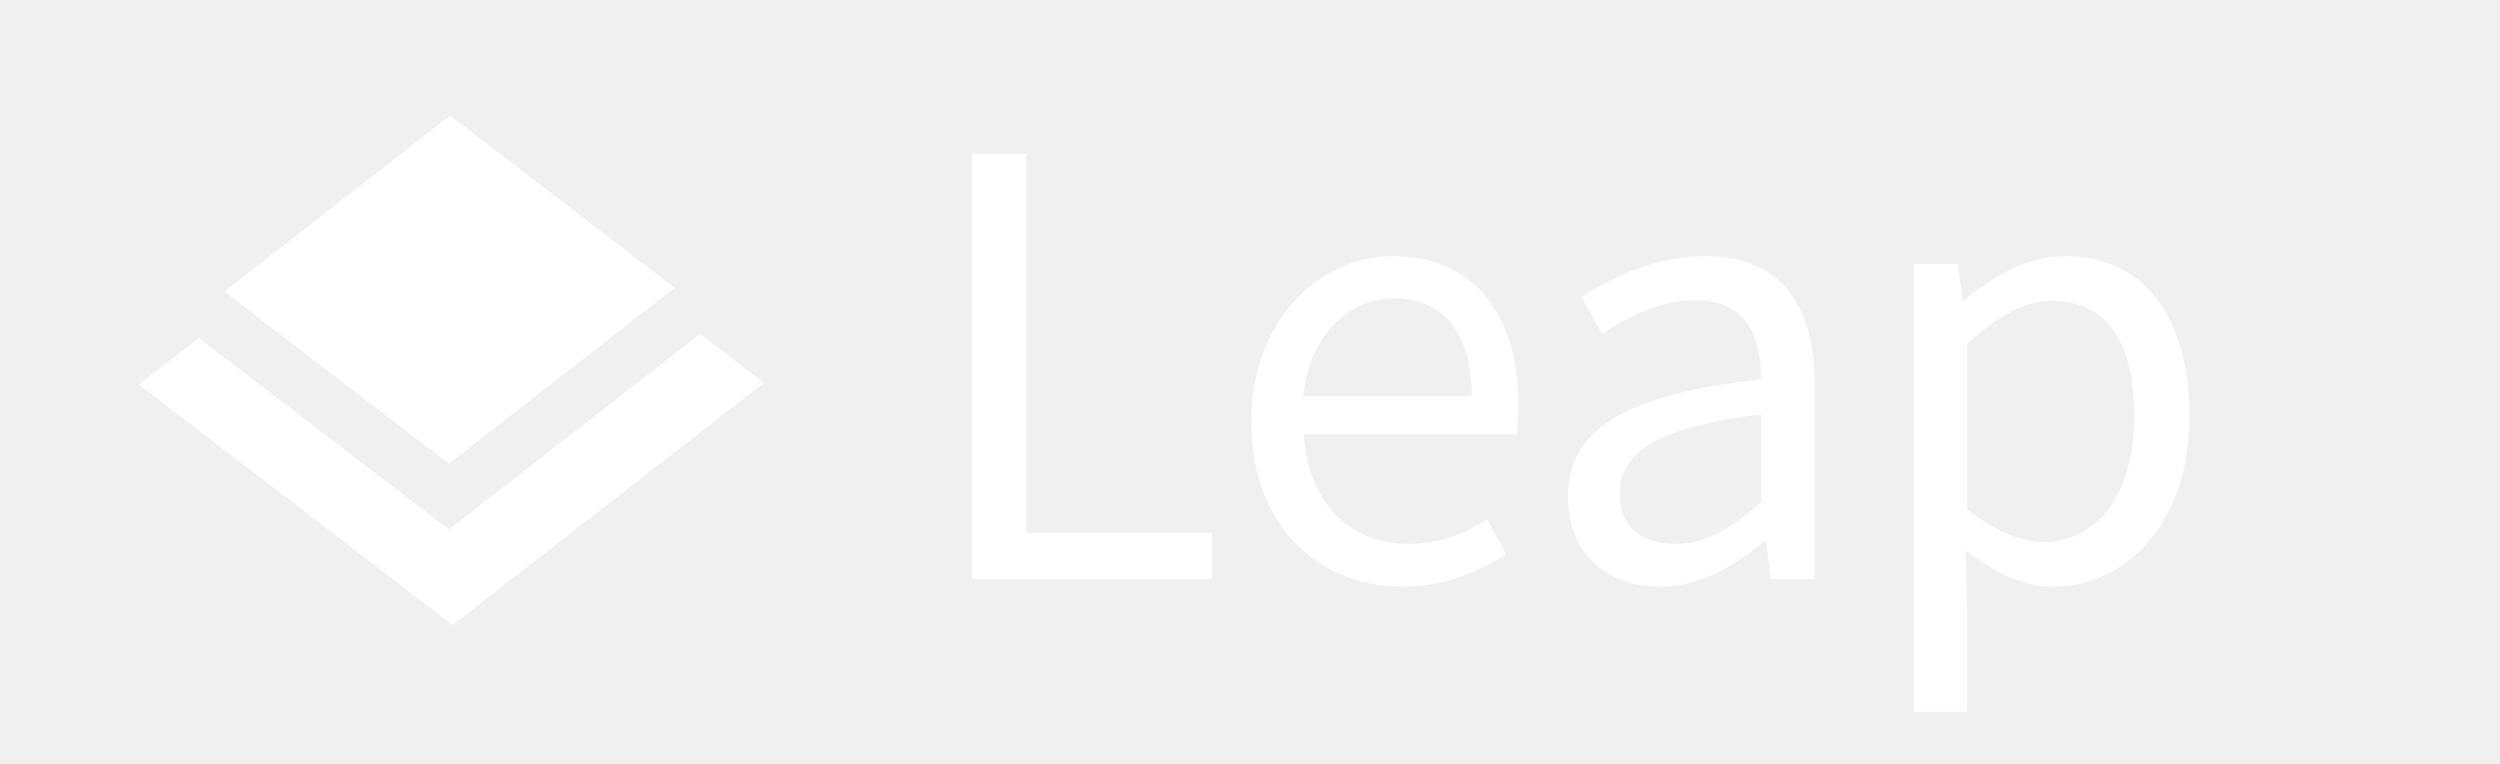
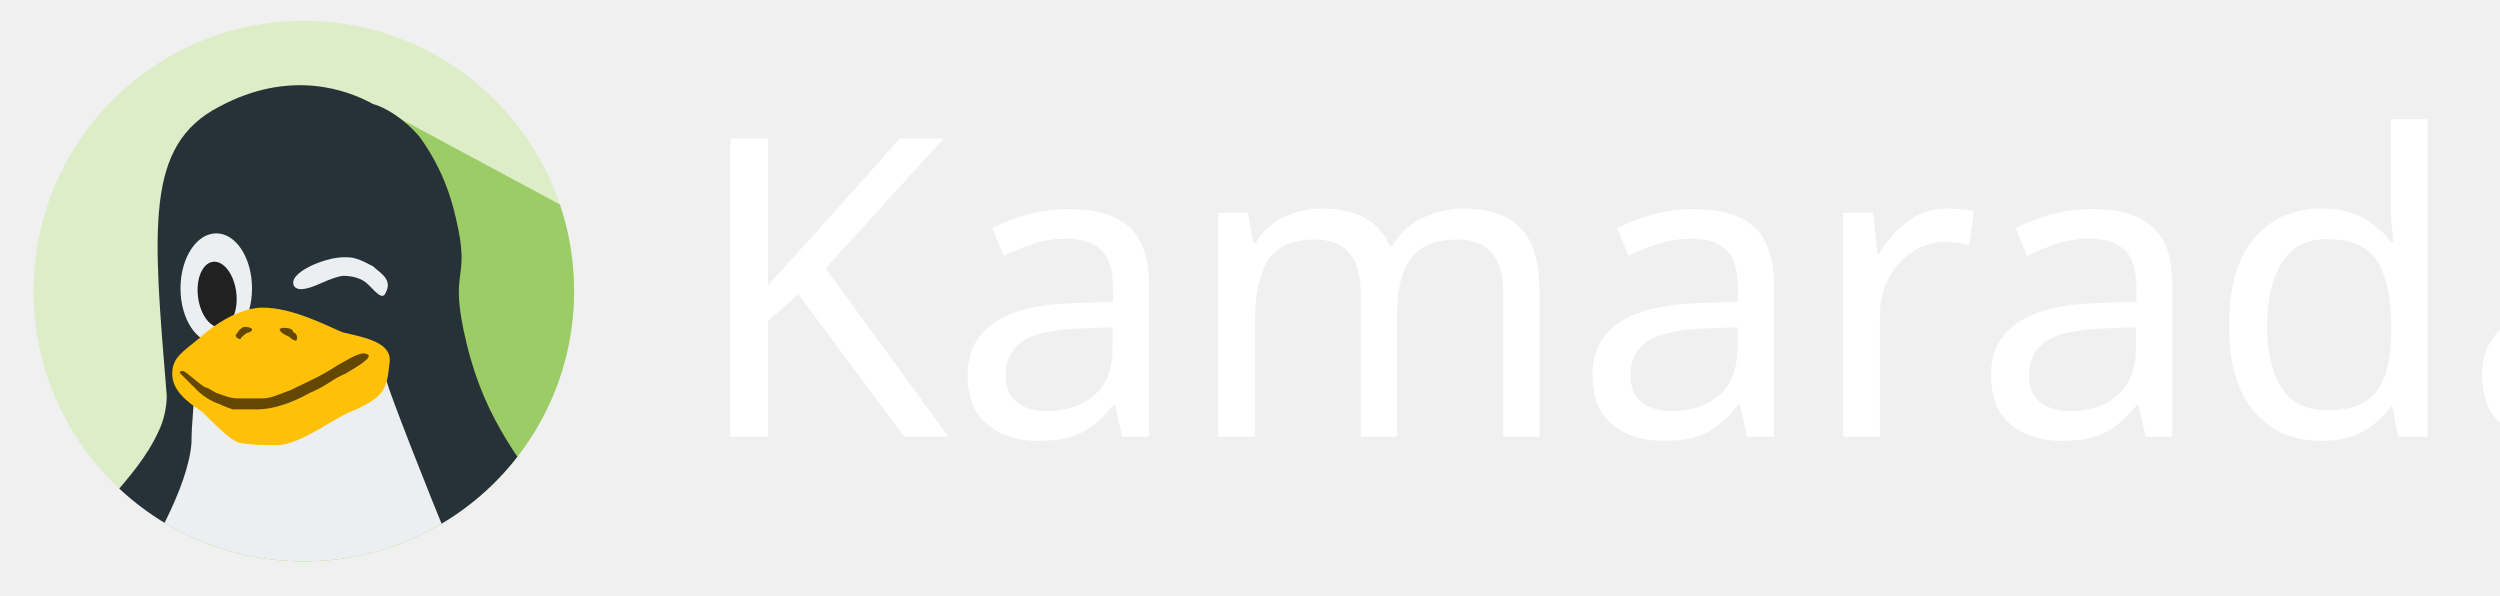
- <svg xmlns="http://www.w3.org/2000/svg" style="fill:#ffffff" width="144" height="44" preserveAspectRatio="xMidYMid meet" viewBox="0 0 144 44">
-   <path d="M 56 8.855 L 56 33.346 L 69.812 33.346 L 69.812 30.695 L 59.1 30.695 L 59.1 8.855 L 56 8.855 z M 80.215 14.754 C 76.071 14.754 72.076 18.377 72.076 24.312 C 72.076 30.248 75.922 33.795 80.775 33.795 C 83.239 33.795 85.18 32.936 86.748 31.928 L 85.666 29.912 C 84.322 30.771 82.866 31.33 81.148 31.33 C 77.676 31.33 75.324 28.867 75.1 25.021 L 87.346 25.021 C 87.42 24.573 87.457 23.902 87.457 23.268 C 87.457 18.078 84.844 14.754 80.215 14.754 z M 98.225 14.754 C 95.313 14.754 92.774 16.025 91.094 17.107 L 92.289 19.234 C 93.708 18.264 95.612 17.293 97.703 17.293 C 100.69 17.293 101.436 19.533 101.436 21.848 C 93.708 22.706 90.311 24.685 90.311 28.643 C 90.311 31.891 92.587 33.795 95.611 33.795 C 97.889 33.795 99.906 32.6 101.623 31.182 L 101.734 31.182 L 101.996 33.346 L 104.535 33.346 L 104.535 22.221 C 104.535 17.703 102.667 14.754 98.225 14.754 z M 118.941 14.754 C 116.813 14.754 114.797 15.912 113.154 17.293 L 113.043 17.293 L 112.781 15.203 L 110.242 15.203 L 110.242 41 L 113.305 41 L 113.305 34.877 L 113.23 31.703 C 114.91 33.01 116.59 33.795 118.27 33.795 C 122.414 33.795 126.109 30.174 126.109 24.014 C 126.109 18.376 123.608 14.754 118.941 14.754 z M 80.289 17.182 C 83.126 17.182 84.77 19.16 84.77 22.818 L 75.062 22.818 C 75.436 19.234 77.75 17.182 80.289 17.182 z M 118.158 17.33 C 121.593 17.33 122.936 20.019 122.936 24.014 C 122.936 28.494 120.733 31.219 117.746 31.219 C 116.551 31.219 114.947 30.696 113.305 29.314 L 113.305 19.795 C 115.097 18.19 116.628 17.33 118.158 17.33 z M 101.436 23.863 L 101.436 28.904 C 99.681 30.472 98.262 31.33 96.508 31.33 C 94.716 31.33 93.297 30.471 93.297 28.418 C 93.297 26.103 95.388 24.61 101.436 23.863 z " />
-   <path d="M 25.928,6.659 12.922,16.793 25.855,26.71 38.861,16.576 Z M 40.333,19.23 25.855,30.499 11.451,19.471 8,22.15 26.072,36 44,22.053 Z" />
+ <svg xmlns="http://www.w3.org/2000/svg" width="592" height="141" id="svg3234" version="1.1">
+   <defs id="defs3236">
+     <linearGradient id="linearGradient5742">
+       <stop style="stop-color:#73d216;stop-opacity:1;" offset="0" id="stop5744" />
+       <stop id="stop5750" offset="0.816" style="stop-color:#4a890d;stop-opacity:1;" />
+       <stop style="stop-color:#76d715;stop-opacity:1;" offset="1" id="stop5746" />
+     </linearGradient>
+     <linearGradient id="linearGradient5775">
+       <stop style="stop-color:#aef16e;stop-opacity:1;" offset="0" id="stop5777" />
+       <stop style="stop-color:#518417;stop-opacity:1" offset="1" id="stop5779" />
+     </linearGradient>
+     <clipPath clipPathUnits="userSpaceOnUse" id="clipPath3749">
+       <ellipse style="display:inline;overflow:visible;visibility:visible;opacity:1;fill:#ff0000;fill-opacity:1;fill-rule:nonzero;stroke:#ff0000;stroke-width:8.103;stroke-linecap:butt;stroke-linejoin:miter;stroke-miterlimit:4;stroke-dasharray:none;stroke-dashoffset:0;stroke-opacity:1;marker:none;marker-start:none;marker-mid:none;marker-end:none;enable-background:accumulate" id="ellipse3751" cx="321.666" cy="165.633" rx="149.265" ry="142.456" />
+     </clipPath>
+     <linearGradient id="linearGradient172">
+       <stop style="stop-color:#3f2600;stop-opacity:0.6;" offset="0" id="stop173" />
+       <stop style="stop-color:#3f2600;stop-opacity:0;" offset="1" id="stop174" />
+     </linearGradient>
+     <linearGradient id="linearGradient153">
+       <stop style="stop-color:#ffeed7;stop-opacity:1;" offset="0" id="stop154" />
+       <stop style="stop-color:#bdbfc2;stop-opacity:1;" offset="1" id="stop155" />
+     </linearGradient>
+     <linearGradient id="linearGradient162">
+       <stop style="stop-color:#ffa63f;stop-opacity:1;" offset="0" id="stop163" />
+       <stop style="stop-color:#ffff00;stop-opacity:1;" offset="1" id="stop164" />
+     </linearGradient>
+     <clipPath id="clipPath863" clipPathUnits="userSpaceOnUse">
+       <circle r="23.603" cy="26.063" cx="24.064" id="circle865" style="opacity:1;vector-effect:none;fill:#ffffff;fill-opacity:1;stroke:none;stroke-width:16.578;stroke-linecap:butt;stroke-linejoin:miter;stroke-miterlimit:4;stroke-dasharray:none;stroke-dashoffset:0;stroke-opacity:1;paint-order:markers stroke fill" />
+     </clipPath>
+     <clipPath clipPathUnits="userSpaceOnUse" id="clipPath934">
+       <circle r="23.603" cy="26" cx="24" id="circle936" style="opacity:1;vector-effect:none;fill:#ffffff;fill-opacity:1;stroke:none;stroke-width:16.578;stroke-linecap:butt;stroke-linejoin:miter;stroke-miterlimit:4;stroke-dasharray:none;stroke-dashoffset:0;stroke-opacity:1;paint-order:markers stroke fill" />
+     </clipPath>
+   </defs>
+   <g id="layer1" transform="translate(-250.743,-502.8479)">
+     <g id="g957">
+       <text xml:space="preserve" style="font-style:normal;font-weight:normal;font-size:98.915px;line-height:1.25;font-family:sans-serif;letter-spacing:0px;word-spacing:0px;fill:#ffffff;fill-opacity:1;stroke:none;stroke-width:2.473" x="414.097" y="606.254" id="text876">
+         <tspan id="tspan874" x="414.097" y="606.254" style="font-style:normal;font-variant:normal;font-weight:normal;font-stretch:normal;font-family:FifthLeg;-inkscape-font-specification:FifthLeg;fill:#ffffff;stroke-width:2.473">Kamarada</tspan>
+       </text>
+       <g clip-path="url(#clipPath934)" id="g932" transform="matrix(2.7115,0,0,2.7115,257.61,501.2839)">
+         <circle style="opacity:1;vector-effect:none;fill:#dcedc8;fill-opacity:1;stroke:none;stroke-width:16.578;stroke-linecap:butt;stroke-linejoin:miter;stroke-miterlimit:4;stroke-dasharray:none;stroke-dashoffset:0;stroke-opacity:1;paint-order:markers stroke fill" id="path849-3" cx="24" cy="26" r="23.603" />
+         <g id="g893" transform="matrix(0.7600836,0,0,0.7600836,-130.0933,13.36219)">
+           <rect transform="rotate(28.25678)" y="-104.03" x="183.278" height="118.821" width="118.996" id="rect3883" style="fill:#9ccc65;fill-opacity:1;stroke-width:0.661" />
+           <g id="g846" transform="matrix(3.586317,0,0,3.586317,144.2742,-14.20333)">
+             <rect style="fill:#eceff1;fill-opacity:1;stroke-width:0.78" id="rect23" width="2.313" height="5.894" x="15.257" y="11.11" transform="matrix(0.8944433,0.4471814,-0.3796841,0.9251162,0,0)" />
+             <g id="g1032-6" transform="matrix(0.881332,0,0,0.881332,-5.541749,-4.975732)">
+               <polygon id="polygon2-0" points="36.1,29.3 30.1,22 28.4,17.9 20.1,18.2 20.2,20.5 18.6,23.5 16.1,28.4 15.6,32.5 17.4,38.3 21.5,40.6 27.7,40.6 33.5,36.2 " style="fill:#eceff1" />
+               <path id="path4-6" d="M 34.3,23.9 C 32.7,21.6 31.4,20.2 30.7,17.3 30,14.4 30.9,15.2 30.3,12.7 30,11.4 29.5,10.5 29,9.8 28.4,9.1 27.7,8.7 27.3,8.6 c -0.9,-0.5 -3,-1.3 -5.6,0.1 -2.7,1.4 -2.4,4.4 -1.9,10.5 0,0.4 -0.1,0.9 -0.3,1.3 -0.4,0.9 -1.1,1.7 -1.7,2.4 -0.7,1 -1.4,2 -1.9,3.1 -1.2,2.3 -2.3,5.2 -2,6.3 0.5,-0.1 6.8,9.5 6.8,9.7 0.4,-0.1 2.1,-0.1 3.6,-0.1 2.1,-0.1 3.3,-0.2 5,0.2 0,-0.3 -0.1,-0.6 -0.1,-0.9 0,-0.6 0.1,-1.1 0.2,-1.8 0.1,-0.5 0.2,-1 0.3,-1.6 -1,0.9 -2.8,1.9 -4.5,2.2 -1.5,0.3 -4,-0.2 -5.2,-1.7 0.1,0 0.3,0 0.4,-0.1 0.3,-0.1 0.6,-0.2 0.7,-0.4 0.3,-0.5 0.1,-1 -0.1,-1.3 -0.2,-0.3 -1.7,-1.4 -2.4,-2 -0.7,-0.6 -1.1,-0.9 -1.5,-1.3 0,0 -0.6,-0.6 -0.8,-0.8 C 16.1,32.2 16,32 15.9,31.9 15.7,31.4 15.6,30.8 15.7,30 c 0.1,-1.1 0.5,-2 1,-3 0.2,-0.4 0.7,-1.2 0.7,-1.2 0,0 -1.7,4.2 -0.8,5.5 0,0 0.1,-1.3 0.5,-2.6 0.3,-0.9 0.8,-2.2 1.4,-2.9 0.6,-0.7 2.1,-3.3 2.2,-4.9 0,-0.7 0.1,-1.4 0.1,-1.9 -0.4,-0.4 6.6,-1.4 7,-0.3 0.1,0.4 1.5,4 2.3,5.9 0.4,0.9 0.9,1.7 1.2,2.7 0.3,1.1 0.5,2.6 0.5,4.1 0,0.3 0,0.8 -0.1,1.3 0.2,0 4.1,-4.2 -0.5,-7.7 0,0 2.8,1.3 2.9,3.9 0.1,2.1 -0.8,3.8 -1,4.1 0.1,0 2.1,0.9 2.2,0.9 0.4,0 1.2,-0.3 1.2,-0.3 0.1,-0.3 0.4,-1.1 0.4,-1.4 0.7,-2.3 -1,-6 -2.6,-8.3 z" style="fill:#263238" />
+               <ellipse style="fill:#eceff1" cx="21.6" cy="15.3" rx="1.3" ry="2" id="ellipse6-2" />
+               <ellipse style="fill:#212121;stroke-width:1" transform="rotate(-97.2039)" cx="-18.115" cy="19.514" rx="1.2" ry="0.7" id="ellipse12-6" />
+               <g id="g24-1">
+                 <path id="path18-8" d="m 39.3,37.6 c -0.4,-0.2 -1.1,-0.5 -1.7,-1.4 -0.3,-0.5 -0.2,-1.9 -0.7,-2.5 -0.3,-0.4 -0.7,-0.2 -0.8,-0.2 -0.9,0.2 -3,1.6 -4.4,0 -0.2,-0.2 -0.5,-0.5 -1,-0.5 -0.5,0 -0.7,0.2 -0.9,0.6 -0.2,0.4 -0.2,0.7 -0.2,1.7 0,0.8 0,1.7 -0.1,2.4 -0.2,1.7 -0.5,2.7 -0.5,3.7 0,1.1 0.3,1.8 0.7,2.1 0.3,0.3 0.8,0.5 1.9,0.5 1.1,0 1.8,-0.4 2.5,-1.1 0.5,-0.5 0.9,-0.7 2.3,-1.7 1.1,-0.7 2.8,-1.6 3.1,-1.9 0.2,-0.2 0.5,-0.3 0.5,-0.9 0,-0.5 -0.4,-0.7 -0.7,-0.8 z" style="fill:#ffc107" />
+                 <path id="path20-7" d="m 19.2,37.9 c -1,-1.6 -1.1,-1.9 -1.8,-2.9 -0.6,-1 -1.9,-2.9 -2.7,-2.9 -0.6,0 -0.9,0.3 -1.3,0.7 -0.4,0.4 -0.8,1.3 -1.5,1.8 -0.6,0.5 -2.3,0.4 -2.7,1 -0.4,0.6 0.4,1.5 0.4,3 0,0.6 -0.5,1 -0.6,1.4 -0.1,0.5 -0.2,0.8 0,1.2 0.4,0.6 0.9,0.8 4.3,1.5 1.8,0.4 3.5,1.4 4.6,1.5 1.1,0.1 3,0 3,-2.7 0.1,-1.6 -0.8,-2 -1.7,-3.6 z" style="fill:#ffc107" />
+                 <path id="path22-9" d="M 21.1,19.8 C 20.5,19.4 20,19 20,18.4 c 0,-0.6 0.4,-0.8 1,-1.3 0.1,-0.1 1.2,-1.1 2.3,-1.1 1.1,0 2.4,0.7 2.9,0.9 0.9,0.2 1.8,0.4 1.7,1.1 -0.1,1 -0.2,1.2 -1.2,1.7 -0.7,0.2 -2,1.3 -2.9,1.3 -0.4,0 -1,0 -1.4,-0.1 -0.3,-0.1 -0.8,-0.6 -1.3,-1.1 z" style="fill:#ffc107" />
+               </g>
+               <g id="g32-2">
+                 <path id="path26-0" d="m 20.9,19 c 0.2,0.2 0.5,0.4 0.8,0.5 0.2,0.1 0.5,0.2 0.5,0.2 0.4,0 0.7,0 0.9,0 0.5,0 1.2,-0.2 1.9,-0.6 0.7,-0.3 0.8,-0.5 1.3,-0.7 0.5,-0.3 1,-0.6 0.8,-0.7 -0.2,-0.1 -0.4,0 -1.1,0.4 -0.6,0.4 -1.1,0.6 -1.7,0.9 -0.3,0.1 -0.7,0.3 -1,0.3 -0.3,0 -0.6,0 -0.9,0 -0.3,0 -0.5,-0.1 -0.8,-0.2 -0.2,-0.1 -0.3,-0.2 -0.4,-0.2 -0.2,-0.1 -0.6,-0.5 -0.8,-0.6 0,0 -0.2,0 -0.1,0.1 0.3,0.3 0.4,0.4 0.6,0.6 z" style="fill:#634703" />
+                 <path id="path28-2" d="m 23.9,16.8 c 0.1,0.2 0.3,0.2 0.4,0.3 0.1,0.1 0.2,0.1 0.2,0.1 0.1,-0.1 0,-0.3 -0.1,-0.3 0,-0.2 -0.5,-0.2 -0.5,-0.1 z" style="fill:#634703" />
+                 <path id="path30-3" d="m 22.3,17 c 0,0.1 0.2,0.2 0.2,0.1 0.1,-0.1 0.2,-0.2 0.3,-0.2 0.2,-0.1 0.1,-0.2 -0.2,-0.2 -0.2,0.1 -0.2,0.2 -0.3,0.3 z" style="fill:#634703" />
+               </g>
+               <path id="path34-7" d="m 32,34.7 c 0,0.1 0,0.2 0,0.3 0.2,0.4 0.7,0.5 1.1,0.5 0.6,0 1.2,-0.4 1.5,-0.8 0,-0.1 0.1,-0.2 0.2,-0.3 0.2,-0.3 0.3,-0.5 0.4,-0.6 0,0 -0.1,-0.1 -0.1,-0.2 -0.1,-0.2 -0.4,-0.4 -0.8,-0.5 -0.3,-0.1 -0.8,-0.2 -1,-0.2 -0.9,-0.1 -1.4,0.2 -1.7,0.5 0,0 0.1,0 0.1,0.1 0.2,0.2 0.3,0.4 0.3,0.7 0.1,0.2 0,0.3 0,0.5 z" style="fill:#455a64" />
+               <path d="m 24.429,15.217 c 0.164,0.237 0.637,0.05 1.025,-0.124 0.289,-0.13 0.602,-0.242 0.763,-0.247 0.186,-0.006 0.595,0.037 0.852,0.265 0.255,0.225 0.527,0.616 0.665,0.397 0.317,-0.537 -0.174,-0.756 -0.438,-1.012 -0.519,-0.271 -0.689,-0.338 -1.076,-0.326 -0.686,0.003 -2.049,0.574 -1.791,1.047 z" id="path116-9-5" style="fill:#eceff1;fill-opacity:1;stroke:none;stroke-width:0.053" />
+             </g>
+           </g>
+         </g>
+       </g>
+     </g>
+   </g>
</svg>
